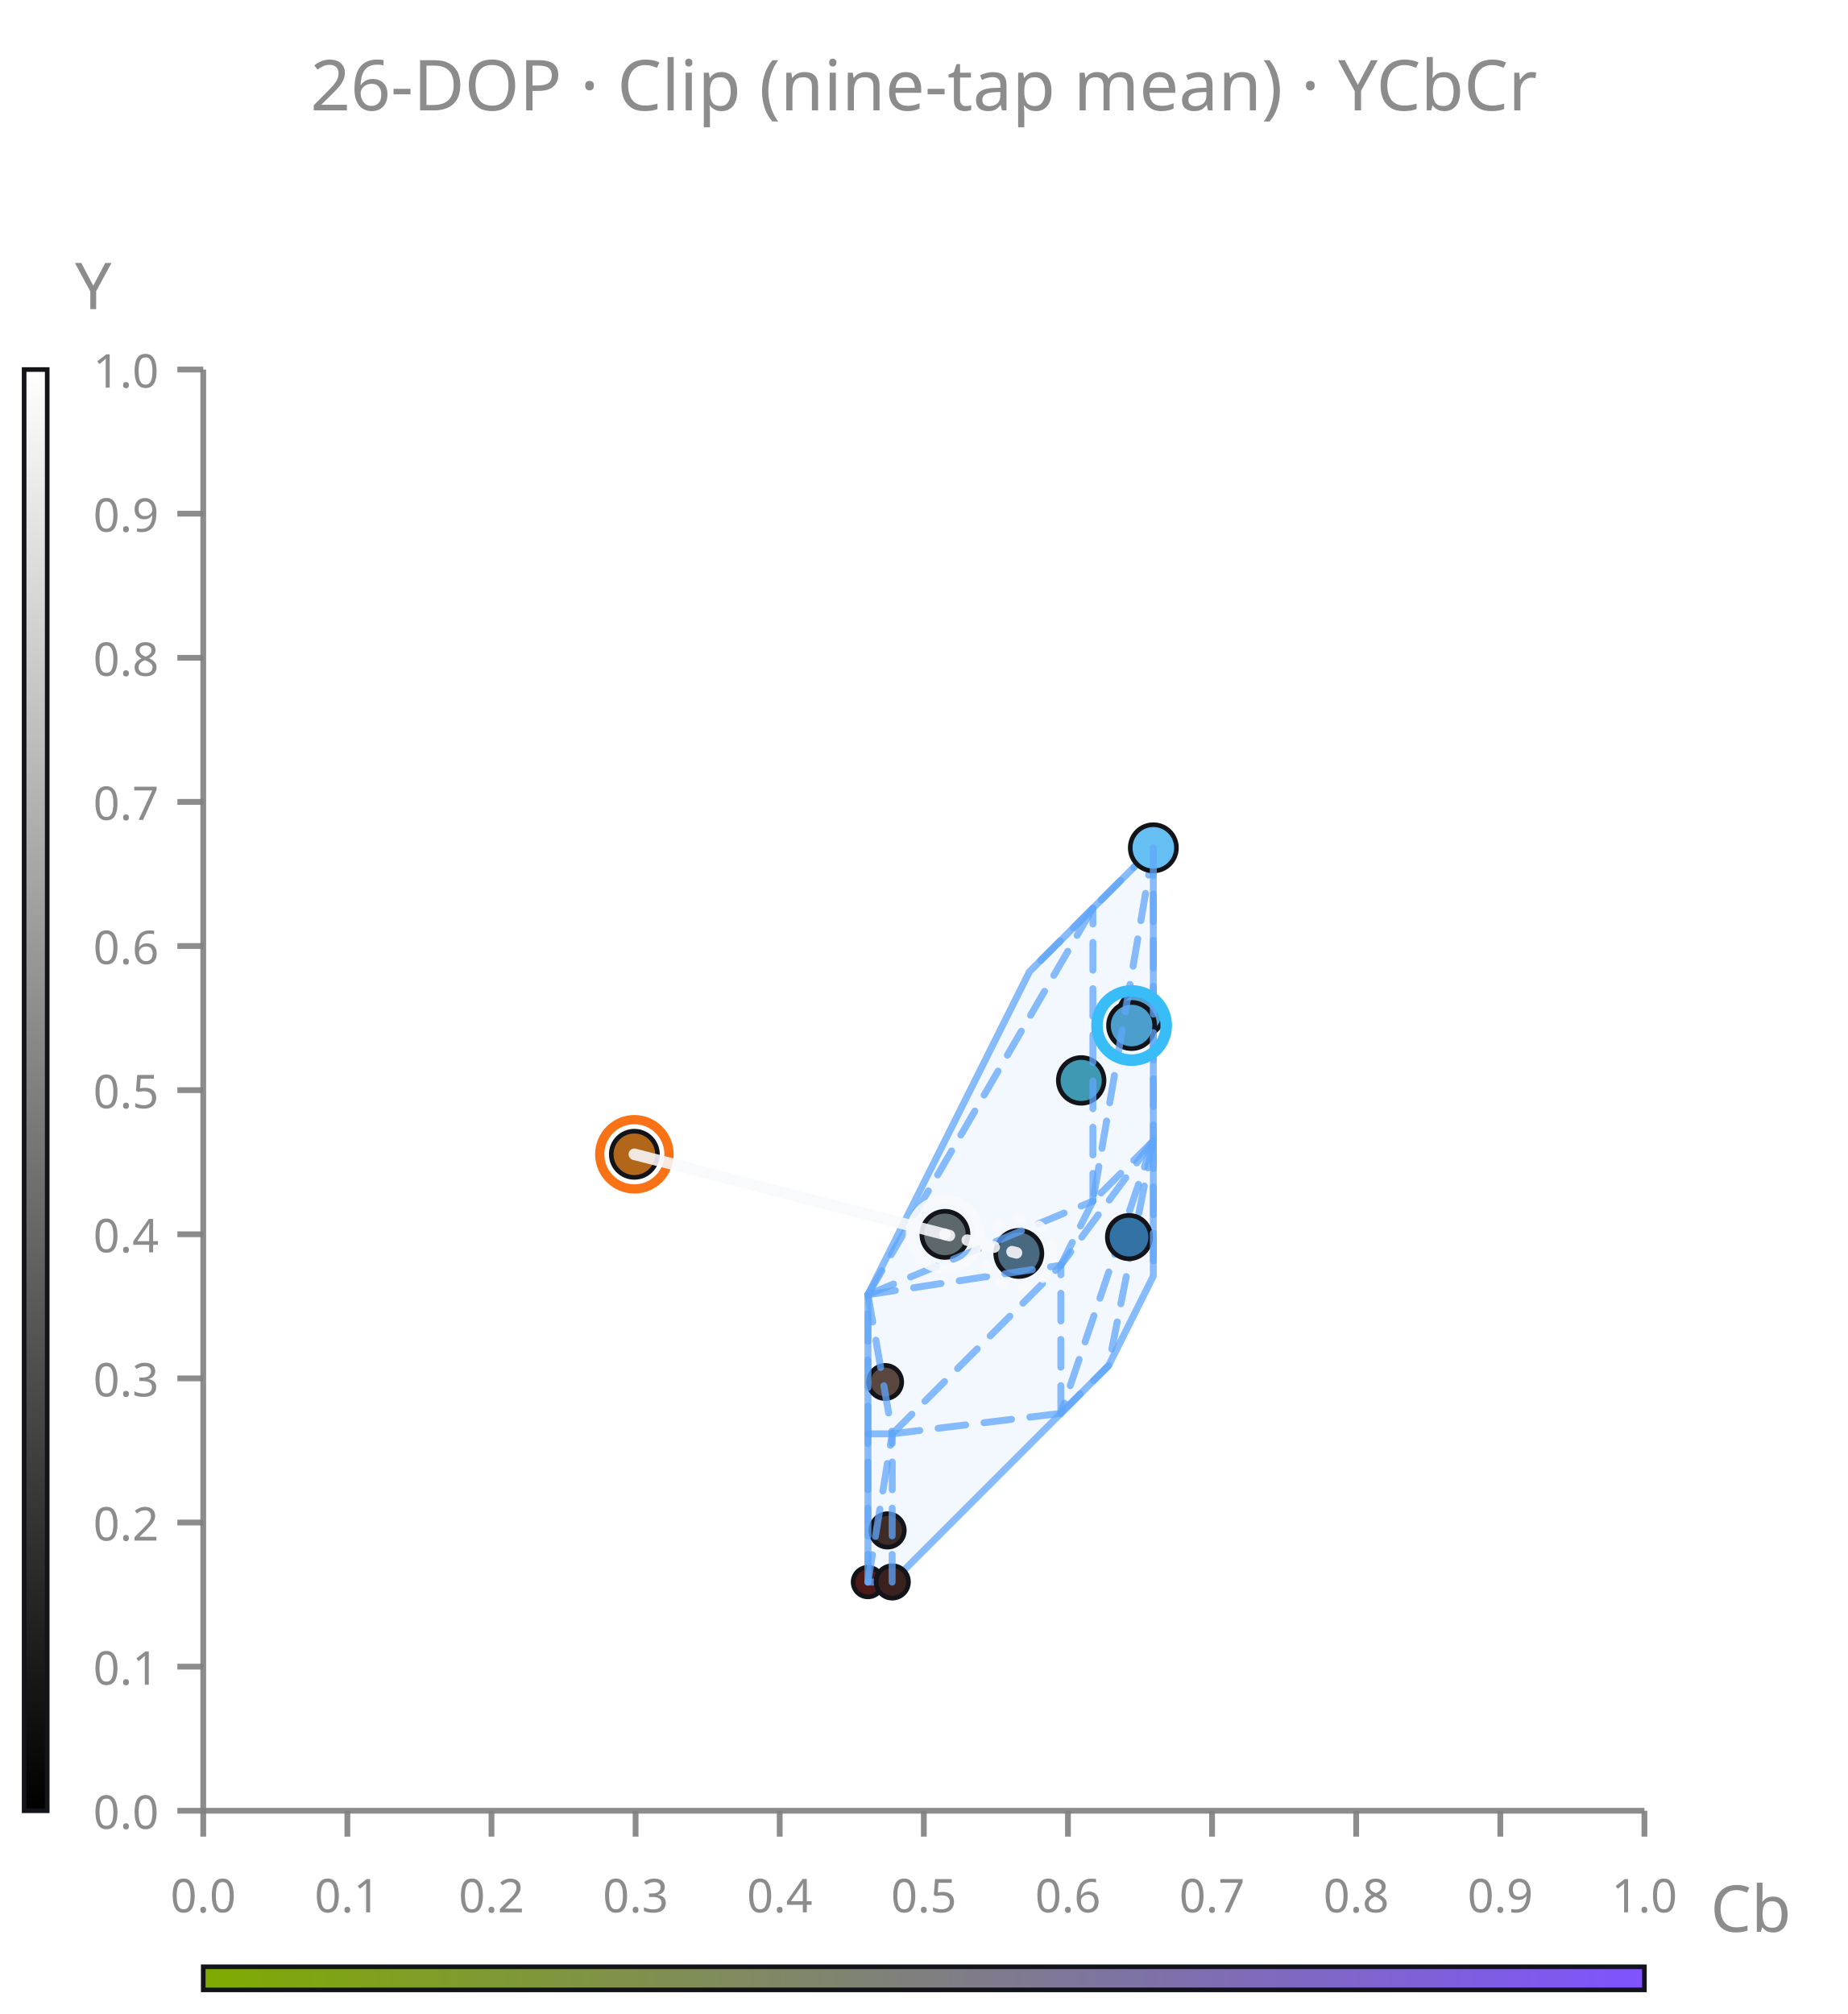
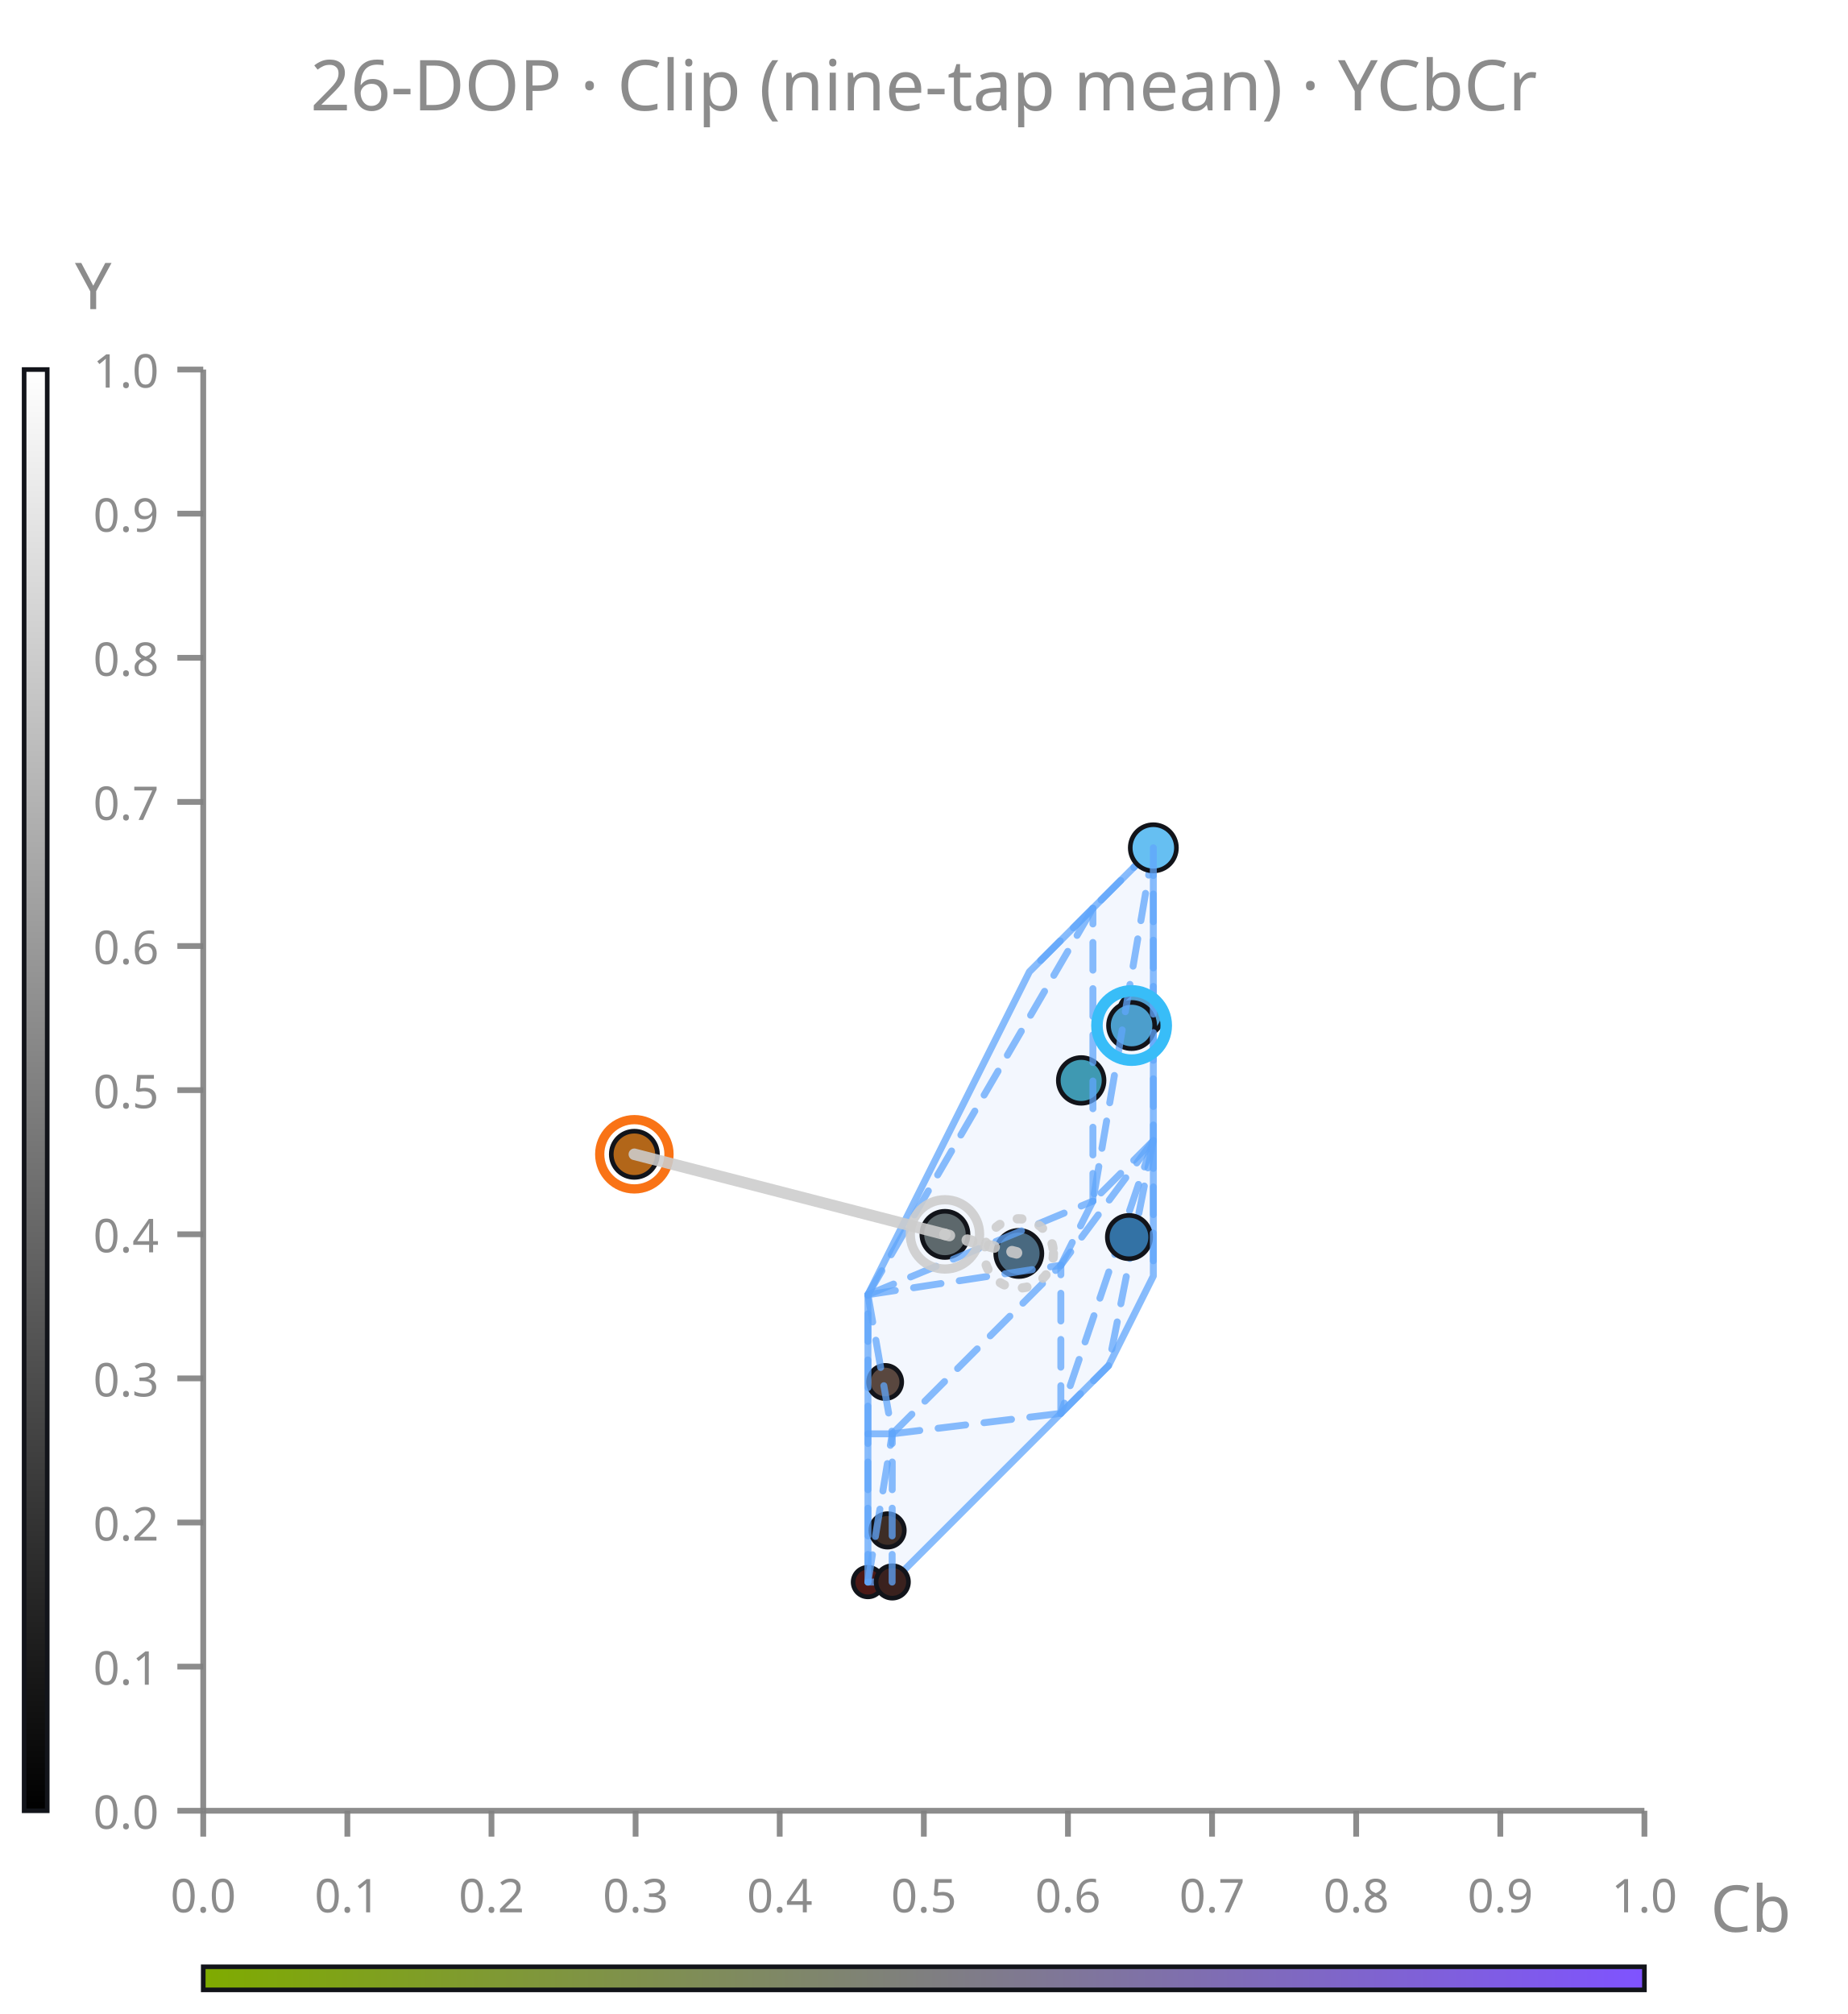
<svg xmlns="http://www.w3.org/2000/svg" baseProfile="full" height="436.0px" version="1.1" viewBox="0,0,400.0,436.0" width="400.0px">
  <defs>
    <linearGradient gradientUnits="userSpaceOnUse" id="plotGradY_1_3_2" x1="7.724" x2="7.724" y1="80" y2="392.0">
      <stop offset="0" stop-color="rgb(255,255,255)" />
      <stop offset="1" stop-color="rgb(0,0,0)" />
    </linearGradient>
    <linearGradient gradientUnits="userSpaceOnUse" id="plotGradX_1_3_2" x1="44.0" x2="356" y1="428.276" y2="428.276">
      <stop offset="0" stop-color="rgb(127,171,0)" />
      <stop offset="1" stop-color="rgb(127,83,255)" />
    </linearGradient>
  </defs>
  <g class="layer_bg" />
  <g class="layer_boundary">
    <polygon fill="rgba(59,130,246,0.06)" points="187.897,280.282 187.897,342.498 193.136,342.498 239.984,295.65 249.685,276.249 249.685,183.537 222.854,210.368" stroke="rgba(96,165,250,0.75)" stroke-linejoin="round" stroke-width="1.5" />
  </g>
  <g class="layer_axes">
    <line fill="none" stroke="rgba(128,128,128,0.9)" stroke-width="1.25" x1="44.0" x2="356" y1="392.0" y2="392.0" />
    <line fill="none" stroke="rgba(128,128,128,0.9)" stroke-width="1.25" x1="44.0" x2="44.0" y1="392.0" y2="80" />
    <line fill="none" stroke="rgba(128,128,128,0.9)" stroke-width="1.25" x1="44.0" x2="44.0" y1="392.0" y2="397.6" />
    <text dominant-baseline="hanging" fill="rgba(128,128,128,0.9)" font-family="sans-serif" font-size="10.08" text-anchor="middle" x="44.0" y="406.168">0.0</text>
    <line fill="none" stroke="rgba(128,128,128,0.9)" stroke-width="1.25" x1="75.2" x2="75.2" y1="392.0" y2="397.6" />
    <text dominant-baseline="hanging" fill="rgba(128,128,128,0.9)" font-family="sans-serif" font-size="10.08" text-anchor="middle" x="75.2" y="406.168">0.1</text>
    <line fill="none" stroke="rgba(128,128,128,0.9)" stroke-width="1.25" x1="106.4" x2="106.4" y1="392.0" y2="397.6" />
    <text dominant-baseline="hanging" fill="rgba(128,128,128,0.9)" font-family="sans-serif" font-size="10.08" text-anchor="middle" x="106.4" y="406.168">0.2</text>
    <line fill="none" stroke="rgba(128,128,128,0.9)" stroke-width="1.25" x1="137.6" x2="137.6" y1="392.0" y2="397.6" />
    <text dominant-baseline="hanging" fill="rgba(128,128,128,0.9)" font-family="sans-serif" font-size="10.08" text-anchor="middle" x="137.6" y="406.168">0.3</text>
    <line fill="none" stroke="rgba(128,128,128,0.9)" stroke-width="1.25" x1="168.8" x2="168.8" y1="392.0" y2="397.6" />
    <text dominant-baseline="hanging" fill="rgba(128,128,128,0.9)" font-family="sans-serif" font-size="10.08" text-anchor="middle" x="168.8" y="406.168">0.4</text>
    <line fill="none" stroke="rgba(128,128,128,0.9)" stroke-width="1.25" x1="200" x2="200" y1="392.0" y2="397.6" />
    <text dominant-baseline="hanging" fill="rgba(128,128,128,0.9)" font-family="sans-serif" font-size="10.08" text-anchor="middle" x="200" y="406.168">0.5</text>
    <line fill="none" stroke="rgba(128,128,128,0.9)" stroke-width="1.25" x1="231.2" x2="231.2" y1="392.0" y2="397.6" />
    <text dominant-baseline="hanging" fill="rgba(128,128,128,0.9)" font-family="sans-serif" font-size="10.08" text-anchor="middle" x="231.2" y="406.168">0.6</text>
    <line fill="none" stroke="rgba(128,128,128,0.9)" stroke-width="1.25" x1="262.4" x2="262.4" y1="392.0" y2="397.6" />
    <text dominant-baseline="hanging" fill="rgba(128,128,128,0.9)" font-family="sans-serif" font-size="10.08" text-anchor="middle" x="262.4" y="406.168">0.7</text>
    <line fill="none" stroke="rgba(128,128,128,0.9)" stroke-width="1.25" x1="293.6" x2="293.6" y1="392.0" y2="397.6" />
    <text dominant-baseline="hanging" fill="rgba(128,128,128,0.9)" font-family="sans-serif" font-size="10.08" text-anchor="middle" x="293.6" y="406.168">0.8</text>
    <line fill="none" stroke="rgba(128,128,128,0.9)" stroke-width="1.25" x1="324.8" x2="324.8" y1="392.0" y2="397.6" />
    <text dominant-baseline="hanging" fill="rgba(128,128,128,0.9)" font-family="sans-serif" font-size="10.08" text-anchor="middle" x="324.8" y="406.168">0.9</text>
    <line fill="none" stroke="rgba(128,128,128,0.9)" stroke-width="1.25" x1="356" x2="356" y1="392.0" y2="397.6" />
    <text dominant-baseline="hanging" fill="rgba(128,128,128,0.9)" font-family="sans-serif" font-size="10.08" text-anchor="middle" x="356" y="406.168">1.0</text>
    <line fill="none" stroke="rgba(128,128,128,0.9)" stroke-width="1.25" x1="44.0" x2="38.4" y1="392.0" y2="392.0" />
    <text dominant-baseline="central" fill="rgba(128,128,128,0.9)" font-family="sans-serif" font-size="10.08" text-anchor="end" x="34.4" y="392.0">0.0</text>
    <line fill="none" stroke="rgba(128,128,128,0.9)" stroke-width="1.25" x1="44.0" x2="38.4" y1="360.8" y2="360.8" />
    <text dominant-baseline="central" fill="rgba(128,128,128,0.9)" font-family="sans-serif" font-size="10.08" text-anchor="end" x="34.4" y="360.8">0.1</text>
    <line fill="none" stroke="rgba(128,128,128,0.9)" stroke-width="1.25" x1="44.0" x2="38.4" y1="329.6" y2="329.6" />
    <text dominant-baseline="central" fill="rgba(128,128,128,0.9)" font-family="sans-serif" font-size="10.08" text-anchor="end" x="34.4" y="329.6">0.2</text>
    <line fill="none" stroke="rgba(128,128,128,0.9)" stroke-width="1.25" x1="44.0" x2="38.4" y1="298.4" y2="298.4" />
    <text dominant-baseline="central" fill="rgba(128,128,128,0.9)" font-family="sans-serif" font-size="10.08" text-anchor="end" x="34.4" y="298.4">0.3</text>
    <line fill="none" stroke="rgba(128,128,128,0.9)" stroke-width="1.25" x1="44.0" x2="38.4" y1="267.2" y2="267.2" />
    <text dominant-baseline="central" fill="rgba(128,128,128,0.9)" font-family="sans-serif" font-size="10.08" text-anchor="end" x="34.4" y="267.2">0.4</text>
    <line fill="none" stroke="rgba(128,128,128,0.9)" stroke-width="1.25" x1="44.0" x2="38.4" y1="236" y2="236" />
    <text dominant-baseline="central" fill="rgba(128,128,128,0.9)" font-family="sans-serif" font-size="10.08" text-anchor="end" x="34.4" y="236">0.5</text>
    <line fill="none" stroke="rgba(128,128,128,0.9)" stroke-width="1.25" x1="44.0" x2="38.4" y1="204.8" y2="204.8" />
    <text dominant-baseline="central" fill="rgba(128,128,128,0.9)" font-family="sans-serif" font-size="10.08" text-anchor="end" x="34.4" y="204.8">0.6</text>
    <line fill="none" stroke="rgba(128,128,128,0.9)" stroke-width="1.25" x1="44.0" x2="38.4" y1="173.6" y2="173.6" />
    <text dominant-baseline="central" fill="rgba(128,128,128,0.9)" font-family="sans-serif" font-size="10.08" text-anchor="end" x="34.4" y="173.6">0.7</text>
    <line fill="none" stroke="rgba(128,128,128,0.9)" stroke-width="1.25" x1="44.0" x2="38.4" y1="142.4" y2="142.4" />
    <text dominant-baseline="central" fill="rgba(128,128,128,0.9)" font-family="sans-serif" font-size="10.08" text-anchor="end" x="34.4" y="142.4">0.8</text>
    <line fill="none" stroke="rgba(128,128,128,0.9)" stroke-width="1.25" x1="44.0" x2="38.4" y1="111.2" y2="111.2" />
    <text dominant-baseline="central" fill="rgba(128,128,128,0.9)" font-family="sans-serif" font-size="10.08" text-anchor="end" x="34.4" y="111.2">0.9</text>
    <line fill="none" stroke="rgba(128,128,128,0.9)" stroke-width="1.25" x1="44.0" x2="38.4" y1="80" y2="80" />
    <text dominant-baseline="central" fill="rgba(128,128,128,0.9)" font-family="sans-serif" font-size="10.08" text-anchor="end" x="34.4" y="80">1.0</text>
    <text fill="rgba(128,128,128,0.9)" font-family="sans-serif" font-size="14" x="370.3" y="418.208">Cb</text>
    <text fill="rgba(128,128,128,0.9)" font-family="sans-serif" font-size="14" x="16.224" y="66.928">Y</text>
    <rect fill="url(#plotGradY_1_3_2) none" height="312" shape-rendering="geometricPrecision" stroke="rgba(18,20,26,1.0)" stroke-width="1.0" width="5.0" x="5.224" y="80" />
    <rect fill="url(#plotGradX_1_3_2) none" height="5.0" shape-rendering="geometricPrecision" stroke="rgba(18,20,26,1.0)" stroke-width="1.0" width="312" x="44.0" y="425.776" />
  </g>
  <g class="layer_dots">
    <circle cx="137.332" cy="249.884" fill="rgb(178,102,25)" r="5.0" stroke="rgba(18,20,26,1.0)" stroke-width="1.0" />
    <circle cx="187.897" cy="342.498" fill="rgb(76,25,22)" r="3.203" stroke="rgba(18,20,26,1.0)" stroke-width="1.0" />
    <line fill="none" stroke="rgba(96,165,250,0.75)" stroke-dasharray="6,4" stroke-linecap="round" stroke-width="1.5" x1="187.897" x2="193.136" y1="342.498" y2="342.498" />
    <circle cx="193.167" cy="342.467" fill="rgb(58,33,30)" r="3.51" stroke="rgba(18,20,26,1.0)" stroke-width="1.0" />
    <circle cx="191.625" cy="299.177" fill="rgb(89,71,63)" r="3.593" stroke="rgba(18,20,26,1.0)" stroke-width="1.0" />
    <circle cx="192.152" cy="331.31" fill="rgb(61,45,38)" r="3.623" stroke="rgba(18,20,26,1.0)" stroke-width="1.0" />
    <line fill="none" stroke="rgba(96,165,250,0.75)" stroke-dasharray="6,4" stroke-linecap="round" stroke-width="1.5" x1="187.897" x2="187.897" y1="342.498" y2="310.402" />
    <line fill="none" stroke="rgba(96,165,250,0.75)" stroke-dasharray="6,4" stroke-linecap="round" stroke-width="1.5" x1="187.897" x2="193.167" y1="342.498" y2="310.402" />
    <line fill="none" stroke="rgba(96,165,250,0.75)" stroke-dasharray="6,4" stroke-linecap="round" stroke-width="1.5" x1="193.136" x2="193.167" y1="342.498" y2="310.402" />
    <circle cx="204.57" cy="267.225" fill="rgb(93,104,108)" r="5.0" stroke="rgba(18,20,26,1.0)" stroke-width="1.0" />
    <line fill="none" stroke="rgba(96,165,250,0.75)" stroke-dasharray="6,4" stroke-linecap="round" stroke-width="1.5" x1="187.897" x2="187.897" y1="310.402" y2="280.282" />
    <line fill="none" stroke="rgba(96,165,250,0.75)" stroke-dasharray="6,4" stroke-linecap="round" stroke-width="1.5" x1="187.897" x2="193.167" y1="310.402" y2="310.402" />
    <line fill="none" stroke="rgba(96,165,250,0.75)" stroke-dasharray="6,4" stroke-linecap="round" stroke-width="1.5" x1="187.897" x2="193.167" y1="280.282" y2="310.402" />
    <line fill="none" stroke="rgba(96,165,250,0.75)" stroke-dasharray="6,4" stroke-linecap="round" stroke-width="1.5" x1="193.167" x2="229.66" y1="310.402" y2="305.974" />
    <line fill="none" stroke="rgba(96,165,250,0.75)" stroke-dasharray="6,4" stroke-linecap="round" stroke-width="1.5" x1="229.66" x2="239.984" y1="305.974" y2="295.65" />
    <circle cx="220.559" cy="271.348" fill="rgb(73,105,128)" r="5.0" stroke="rgba(18,20,26,1.0)" stroke-width="1.0" />
    <line fill="none" stroke="rgba(96,165,250,0.75)" stroke-dasharray="6,4" stroke-linecap="round" stroke-width="1.5" x1="187.897" x2="229.66" y1="280.282" y2="273.909" />
    <line fill="none" stroke="rgba(96,165,250,0.75)" stroke-dasharray="6,4" stroke-linecap="round" stroke-width="1.5" x1="193.167" x2="229.66" y1="310.402" y2="273.909" />
    <line fill="none" stroke="rgba(96,165,250,0.75)" stroke-dasharray="6,4" stroke-linecap="round" stroke-width="1.5" x1="187.897" x2="236.602" y1="280.282" y2="260.026" />
    <line fill="none" stroke="rgba(96,165,250,0.75)" stroke-dasharray="6,4" stroke-linecap="round" stroke-width="1.5" x1="187.897" x2="236.602" y1="280.282" y2="196.62" />
    <line fill="none" stroke="rgba(96,165,250,0.75)" stroke-dasharray="6,4" stroke-linecap="round" stroke-width="1.5" x1="229.66" x2="229.66" y1="305.974" y2="273.909" />
    <line fill="none" stroke="rgba(96,165,250,0.75)" stroke-dasharray="6,4" stroke-linecap="round" stroke-width="1.5" x1="249.685" x2="229.66" y1="246.943" y2="305.974" />
    <line fill="none" stroke="rgba(96,165,250,0.75)" stroke-dasharray="6,4" stroke-linecap="round" stroke-width="1.5" x1="249.685" x2="239.984" y1="246.943" y2="295.65" />
    <circle cx="244.414" cy="267.808" fill="rgb(51,114,165)" r="4.692" stroke="rgba(18,20,26,1.0)" stroke-width="1.0" />
    <line fill="none" stroke="rgba(96,165,250,0.75)" stroke-dasharray="6,4" stroke-linecap="round" stroke-width="1.5" x1="249.685" x2="249.685" y1="246.943" y2="276.249" />
    <circle cx="247.049" cy="219.433" fill="rgb(81,158,209)" r="4.846" stroke="rgba(18,20,26,1.0)" stroke-width="1.0" />
    <line fill="none" stroke="rgba(96,165,250,0.75)" stroke-dasharray="6,4" stroke-linecap="round" stroke-width="1.5" x1="236.602" x2="222.854" y1="196.62" y2="210.368" />
    <circle cx="244.98" cy="222.01" fill="rgb(76,158,204)" r="5.0" stroke="rgba(18,20,26,1.0)" stroke-width="1.0" />
    <line fill="none" stroke="rgba(96,165,250,0.75)" stroke-dasharray="6,4" stroke-linecap="round" stroke-width="1.5" x1="249.685" x2="229.66" y1="246.943" y2="273.909" />
    <line fill="none" stroke="rgba(96,165,250,0.75)" stroke-dasharray="6,4" stroke-linecap="round" stroke-width="1.5" x1="236.602" x2="229.66" y1="260.026" y2="273.909" />
    <circle cx="234.066" cy="233.894" fill="rgb(63,153,178)" r="4.95" stroke="rgba(18,20,26,1.0)" stroke-width="1.0" />
    <line fill="none" stroke="rgba(96,165,250,0.75)" stroke-dasharray="6,4" stroke-linecap="round" stroke-width="1.5" x1="249.685" x2="236.602" y1="183.537" y2="260.026" />
    <line fill="none" stroke="rgba(96,165,250,0.75)" stroke-dasharray="6,4" stroke-linecap="round" stroke-width="1.5" x1="249.685" x2="236.602" y1="183.537" y2="196.62" />
    <line fill="none" stroke="rgba(96,165,250,0.75)" stroke-dasharray="6,4" stroke-linecap="round" stroke-width="1.5" x1="249.685" x2="236.602" y1="246.943" y2="260.026" />
    <line fill="none" stroke="rgba(96,165,250,0.75)" stroke-dasharray="6,4" stroke-linecap="round" stroke-width="1.5" x1="236.602" x2="236.602" y1="260.026" y2="196.62" />
    <circle cx="249.685" cy="183.537" fill="rgb(102,191,242)" r="5.0" stroke="rgba(18,20,26,1.0)" stroke-width="1.0" />
    <line fill="none" stroke="rgba(96,165,250,0.75)" stroke-dasharray="6,4" stroke-linecap="round" stroke-width="1.5" x1="249.685" x2="249.685" y1="183.537" y2="246.943" />
  </g>
  <g class="layer_overlay">
    <circle cx="244.98" cy="222.01" fill="none" r="7.5" stroke="rgba(56,189,248,1.0)" stroke-width="2.5" />
    <circle cx="137.332" cy="249.884" fill="none" r="7.5" stroke="rgba(249,115,22,1.0)" stroke-width="2.0" />
-     <line stroke="rgba(248,250,252,0.88)" stroke-linecap="round" stroke-width="2.5" x1="137.332" x2="204.57" y1="249.884" y2="267.225" />
-     <circle cx="204.57" cy="267.225" fill="none" r="7.5" stroke="rgba(248,250,252,0.88)" stroke-width="2.0" />
-     <line fill="none" stroke="rgba(248,250,252,0.88)" stroke-dasharray="1 4" stroke-linecap="round" stroke-width="2.5" x1="204.57" x2="220.559" y1="267.225" y2="271.348" />
-     <circle cx="220.559" cy="271.348" fill="none" r="7.5" stroke="rgba(248,250,252,0.88)" stroke-dasharray="1 4" stroke-linecap="round" stroke-width="2.0" />
+     <line stroke="rgba(204,204,204,0.88)" stroke-linecap="round" stroke-width="2.5" x1="137.332" x2="204.57" y1="249.884" y2="267.225" />
+     <circle cx="204.57" cy="267.225" fill="none" r="7.5" stroke="rgba(204,204,204,0.88)" stroke-width="2.0" />
+     <line fill="none" stroke="rgba(204,204,204,0.88)" stroke-dasharray="1 4" stroke-linecap="round" stroke-width="2.5" x1="204.57" x2="220.559" y1="267.225" y2="271.348" />
+     <circle cx="220.559" cy="271.348" fill="none" r="7.5" stroke="rgba(204,204,204,0.88)" stroke-dasharray="1 4" stroke-linecap="round" stroke-width="2.0" />
  </g>
  <g class="layer_header">
    <text dominant-baseline="central" fill="rgba(128,128,128,0.9)" font-family="sans-serif" font-size="15.2" text-anchor="middle" x="200.0" y="18.0">26-DOP · Clip (nine-tap mean) · YCbCr</text>
  </g>
</svg>
